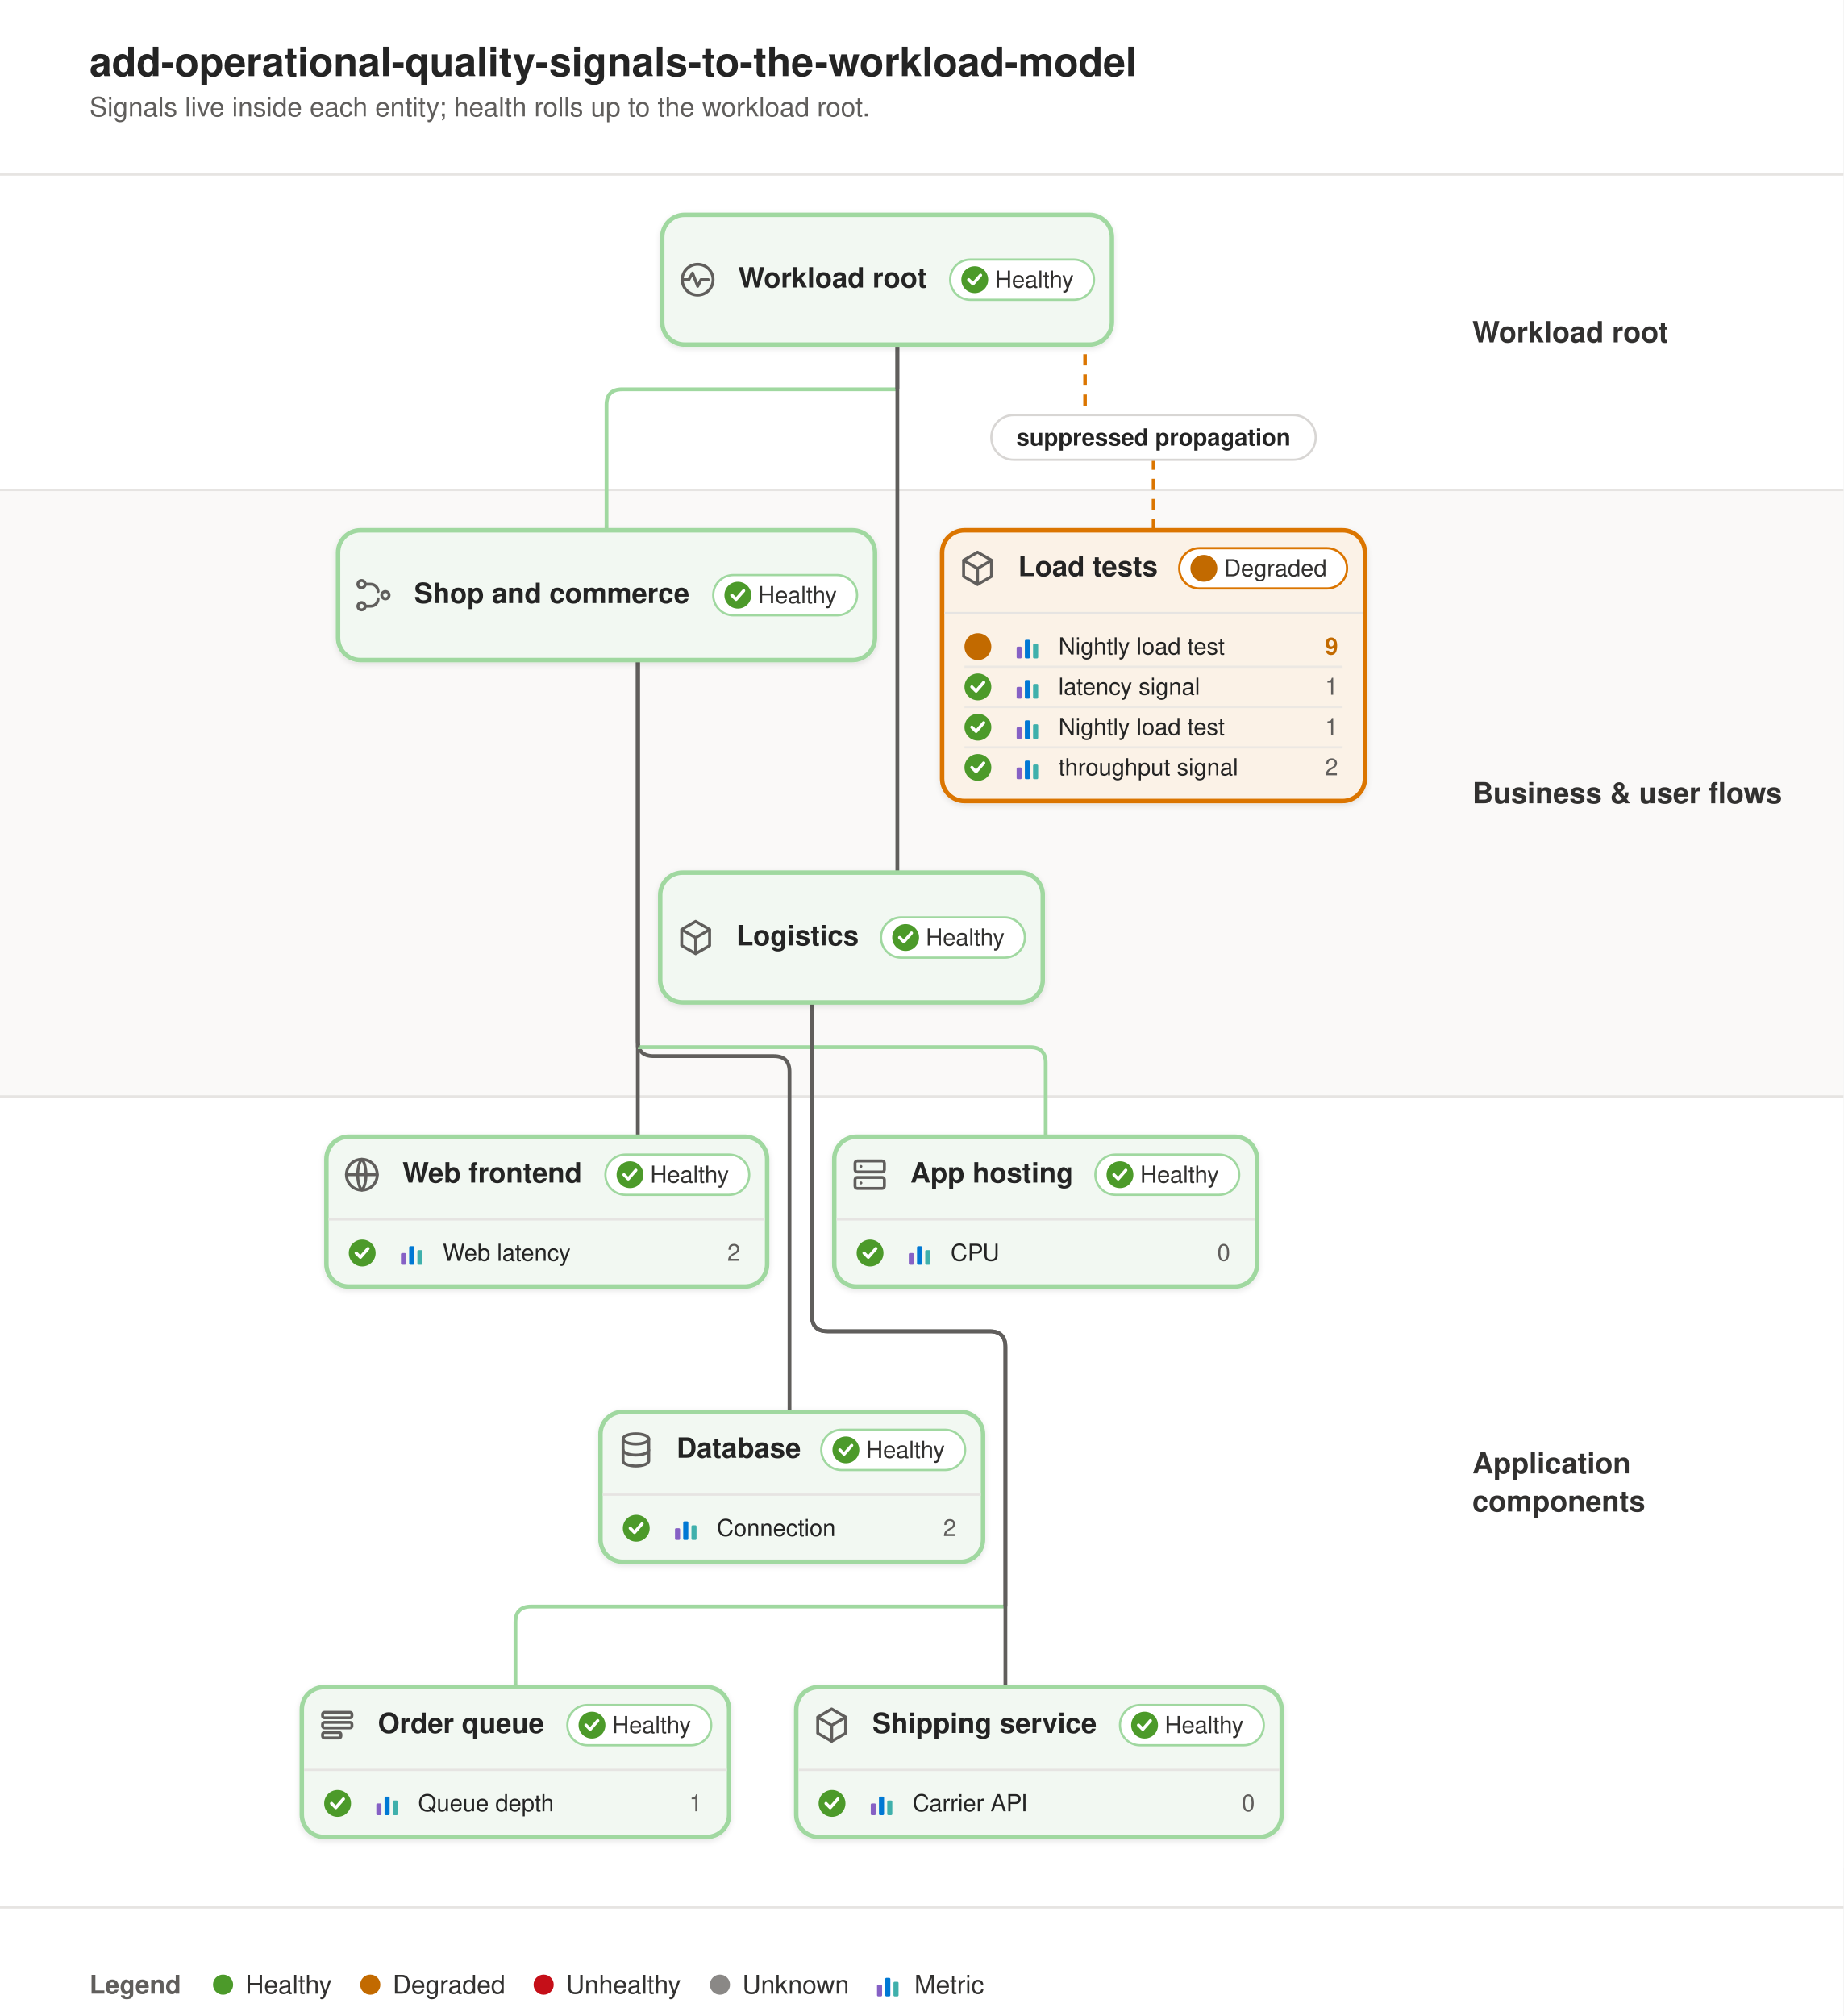
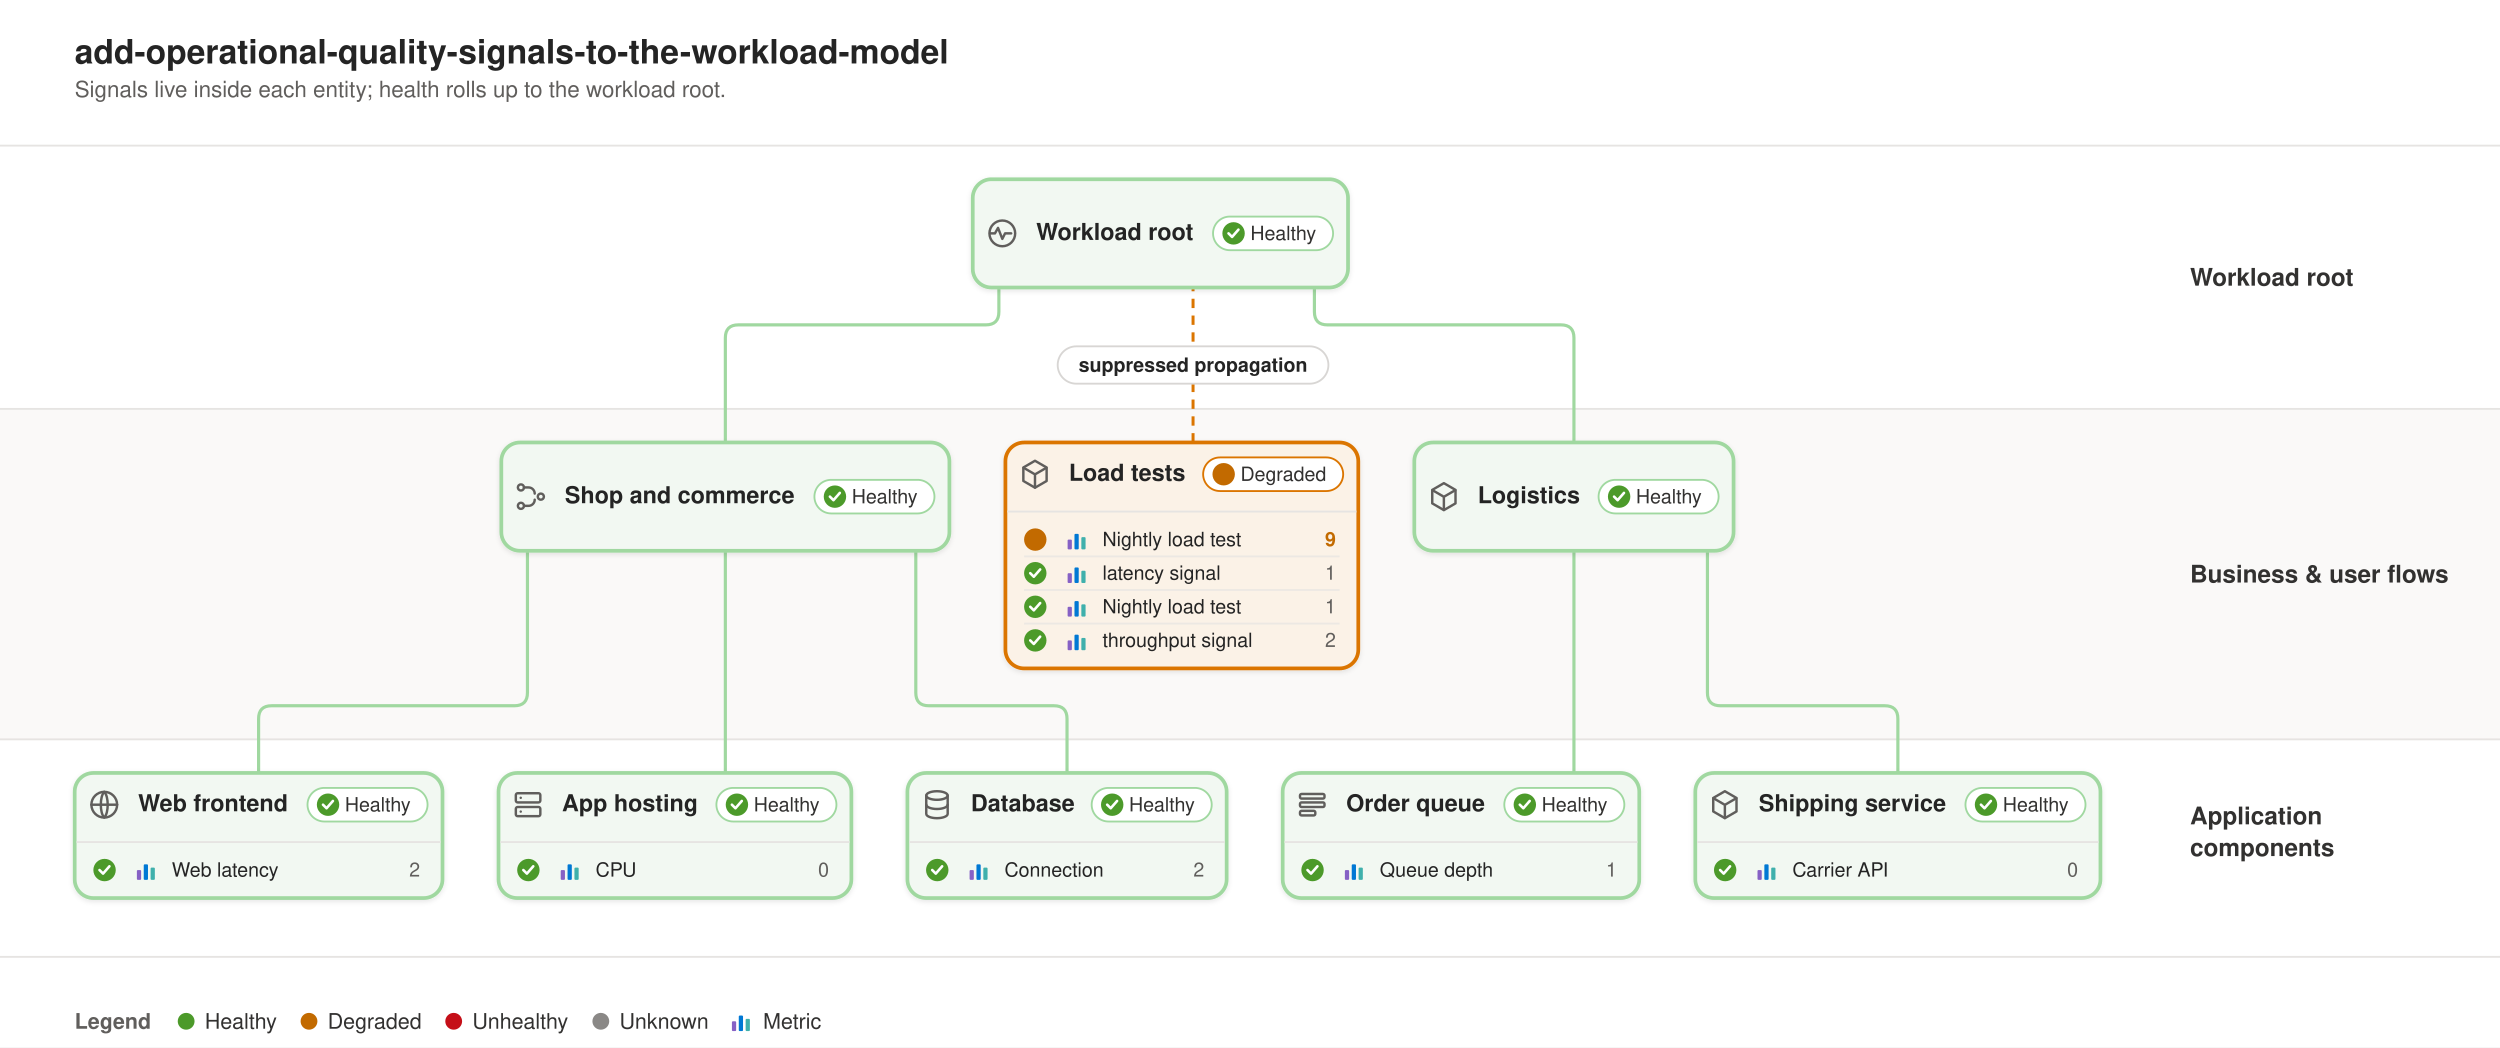
- <svg xmlns="http://www.w3.org/2000/svg" width="824" height="901" viewBox="0 0 824 901" font-family="Segoe UI, -apple-system, BlinkMacSystemFont, Helvetica, Arial, sans-serif">
+ <svg xmlns="http://www.w3.org/2000/svg" width="1339" height="561" viewBox="0 0 1339 561" font-family="Segoe UI, -apple-system, BlinkMacSystemFont, Helvetica, Arial, sans-serif">
  <defs>
    <filter id="cs" x="-20%" y="-20%" width="140%" height="140%">
      <feDropShadow dx="0" dy="1" stdDeviation="1.3" flood-color="#000" flood-opacity="0.1" />
    </filter>
  </defs>
-   <rect width="824" height="901" fill="#ffffff" />
-   <rect x="0" y="78.0" width="824" height="141.0" fill="#ffffff" />
-   <line x1="0" y1="78.0" x2="824" y2="78.0" stroke="#e6e4e2" />
-   <text x="658.1" y="153.0" font-size="13" font-weight="700" fill="#323130">Workload root</text>
-   <rect x="0" y="219.0" width="824" height="271.0" fill="#faf9f8" />
-   <line x1="0" y1="219.0" x2="824" y2="219.0" stroke="#e6e4e2" />
-   <text x="658.1" y="359.0" font-size="13" font-weight="700" fill="#323130">Business &amp; user flows</text>
-   <rect x="0" y="490.0" width="824" height="345.0" fill="#ffffff" />
-   <line x1="0" y1="490.0" x2="824" y2="490.0" stroke="#e6e4e2" />
-   <text x="658.1" y="658.5" font-size="13" font-weight="700" fill="#323130">Application</text>
-   <text x="658.1" y="675.5" font-size="13" font-weight="700" fill="#323130">components</text>
-   <line x1="0" y1="852.5" x2="824" y2="852.5" stroke="#e6e4e2" />
+   <rect width="1339" height="561" fill="#ffffff" />
+   <rect x="0" y="78.0" width="1339" height="141.0" fill="#ffffff" />
+   <line x1="0" y1="78.0" x2="1339" y2="78.0" stroke="#e6e4e2" />
+   <text x="1173.0" y="153.0" font-size="13" font-weight="700" fill="#323130">Workload root</text>
+   <rect x="0" y="219.0" width="1339" height="177.0" fill="#faf9f8" />
+   <line x1="0" y1="219.0" x2="1339" y2="219.0" stroke="#e6e4e2" />
+   <text x="1173.0" y="312.0" font-size="13" font-weight="700" fill="#323130">Business &amp; user flows</text>
+   <rect x="0" y="396.0" width="1339" height="99.0" fill="#ffffff" />
+   <line x1="0" y1="396.0" x2="1339" y2="396.0" stroke="#e6e4e2" />
+   <text x="1173.0" y="441.5" font-size="13" font-weight="700" fill="#323130">Application</text>
+   <text x="1173.0" y="458.5" font-size="13" font-weight="700" fill="#323130">components</text>
+   <line x1="0" y1="512.5" x2="1339" y2="512.5" stroke="#e6e4e2" />
  <text x="40" y="34" font-size="18" font-weight="700" fill="#242424">add-operational-quality-signals-to-the-workload-model</text>
  <text x="40" y="52" font-size="12" fill="#605e5c">Signals live inside each entity; health rolls up to the workload root.</text>
-   <text x="40.0" y="891.0" font-size="11.5" font-weight="600" fill="#605e5c">Legend</text>
-   <circle cx="99.7" cy="887.0" r="4.5" fill="#4c9a2a" />
-   <text x="109.7" y="891.0" font-size="11.5" fill="#323130">Healthy</text>
-   <circle cx="165.5" cy="887.0" r="4.5" fill="#c26a00" />
-   <text x="175.5" y="891.0" font-size="11.5" fill="#323130">Degraded</text>
-   <circle cx="243.0" cy="887.0" r="4.5" fill="#c50f18" />
-   <text x="253.0" y="891.0" font-size="11.5" fill="#323130">Unhealthy</text>
-   <circle cx="321.8" cy="887.0" r="4.5" fill="#8a8886" />
-   <text x="331.8" y="891.0" font-size="11.5" fill="#323130">Unknown</text>
-   <g transform="translate(390.7,880.0) scale(0.875)">
+   <text x="40.0" y="551.0" font-size="11.5" font-weight="600" fill="#605e5c">Legend</text>
+   <circle cx="99.7" cy="547.0" r="4.5" fill="#4c9a2a" />
+   <text x="109.7" y="551.0" font-size="11.5" fill="#323130">Healthy</text>
+   <circle cx="165.5" cy="547.0" r="4.5" fill="#c26a00" />
+   <text x="175.5" y="551.0" font-size="11.5" fill="#323130">Degraded</text>
+   <circle cx="243.0" cy="547.0" r="4.5" fill="#c50f18" />
+   <text x="253.0" y="551.0" font-size="11.5" fill="#323130">Unhealthy</text>
+   <circle cx="321.8" cy="547.0" r="4.5" fill="#8a8886" />
+   <text x="331.8" y="551.0" font-size="11.5" fill="#323130">Unknown</text>
+   <g transform="translate(390.7,540.0) scale(0.875)">
    <rect x="1.5" y="8" width="2.6" height="6" rx="0.6" fill="#8661c5" />
    <rect x="5.7" y="4.5" width="2.6" height="9.5" rx="0.6" fill="#0078D4" />
    <rect x="9.9" y="6.5" width="2.6" height="7.5" rx="0.6" fill="#3fb0ac" />
  </g>
-   <text x="408.7" y="891.0" font-size="11.5" fill="#323130">Metric</text>
+   <text x="408.7" y="551.0" font-size="11.5" fill="#323130">Metric</text>
  <g transform="translate(40.0,0)">
    <g fill="none" stroke-linecap="butt" stroke-linejoin="round">
-       <path d="M245.1 508.0 L245.1 295.0" stroke="#605e5c" stroke-width="1.7" />
-       <path d="M312.9 631.0 L312.9 479.0 Q312.9 472.0 305.9 472.0 L252.1 472.0 Q245.1 472.0 245.1 465.0 L245.1 295.0" stroke="#605e5c" stroke-width="1.7" />
-       <path d="M427.4 508.0 L427.4 475.0 Q427.4 468.0 420.4 468.0 L245.1 468.0" stroke="#a0d8a0" stroke-width="1.7" />
-       <path d="M245.1 468.0 L245.1 295.0" stroke="#605e5c" stroke-width="1.7" />
-       <path d="M190.4 754.0 L190.4 725.0 Q190.4 718.0 197.4 718.0 L409.4 718.0" stroke="#a0d8a0" stroke-width="1.7" />
-       <path d="M409.4 718.0 L409.4 602.0 Q409.4 595.0 402.4 595.0 L329.9 595.0 Q322.9 595.0 322.9 588.0 L322.9 448.0" stroke="#605e5c" stroke-width="1.7" />
-       <path d="M409.4 754.0 L409.4 602.0 Q409.4 595.0 402.4 595.0 L329.9 595.0 Q322.9 595.0 322.9 588.0 L322.9 448.0" stroke="#605e5c" stroke-width="1.7" />
-       <path d="M231.1 237.0 L231.1 181.0 Q231.1 174.0 238.1 174.0 L361.1 174.0" stroke="#a0d8a0" stroke-width="1.7" />
-       <path d="M361.1 174.0 L361.1 154.0" stroke="#605e5c" stroke-width="1.7" />
-       <path d="M361.1 390.0 L361.1 154.0" stroke="#605e5c" stroke-width="1.7" />
-       <path d="M475.6 237.0 L475.6 202.5 Q475.6 195.5 468.6 195.5 L452.0 195.5 Q445.0 195.5 445.0 188.5 L445.0 154.0" stroke="#db7500" stroke-width="1.6" stroke-dasharray="5 4" />
+       <path d="M98.5 414.0 L98.5 385.0 Q98.5 378.0 105.5 378.0 L235.5 378.0 Q242.5 378.0 242.5 371.0 L242.5 295.0" stroke="#a0d8a0" stroke-width="1.7" />
+       <path d="M348.5 414.0 L348.5 295.0" stroke="#a0d8a0" stroke-width="1.7" />
+       <path d="M531.5 414.0 L531.5 385.0 Q531.5 378.0 524.5 378.0 L457.5 378.0 Q450.5 378.0 450.5 371.0 L450.5 295.0" stroke="#a0d8a0" stroke-width="1.7" />
+       <path d="M803.0 414.0 L803.0 295.0" stroke="#a0d8a0" stroke-width="1.7" />
+       <path d="M976.5 414.0 L976.5 385.0 Q976.5 378.0 969.5 378.0 L881.5 378.0 Q874.5 378.0 874.5 371.0 L874.5 295.0" stroke="#a0d8a0" stroke-width="1.7" />
+       <path d="M348.5 237.0 L348.5 181.0 Q348.5 174.0 355.5 174.0 L488.0 174.0 Q495.0 174.0 495.0 167.0 L495.0 154.0" stroke="#a0d8a0" stroke-width="1.7" />
+       <path d="M803.0 237.0 L803.0 181.0 Q803.0 174.0 796.0 174.0 L671.0 174.0 Q664.0 174.0 664.0 167.0 L664.0 154.0" stroke="#a0d8a0" stroke-width="1.7" />
+       <path d="M599.0 237.0 L599.0 154.0" stroke="#db7500" stroke-width="1.6" stroke-dasharray="5 4" />
    </g>
    <g stroke="none">
-       <rect x="403.1" y="185.5" width="145.0" height="20" rx="10" fill="#ffffff" stroke="#d8d6d4" stroke-width="1" />
-       <text x="475.6" y="199.1" font-size="10.5" font-weight="600" fill="#242424" text-anchor="middle">suppressed propagation</text>
-     </g>
-     <g filter="url(#cs)">
-       <rect x="105.9" y="508.0" width="197" height="67" rx="10" fill="#f2f8f2" stroke="#a0d8a0" stroke-width="2" />
-     </g>
-     <g transform="translate(111.9,515.16) scale(0.82)">
+       <rect x="526.5" y="185.5" width="145.0" height="20" rx="10" fill="#ffffff" stroke="#d8d6d4" stroke-width="1" />
+       <text x="599.0" y="199.1" font-size="10.5" font-weight="600" fill="#242424" text-anchor="middle">suppressed propagation</text>
+     </g>
+     <g filter="url(#cs)">
+       <rect x="0.0" y="414.0" width="197" height="67" rx="10" fill="#f2f8f2" stroke="#a0d8a0" stroke-width="2" />
+     </g>
+     <g transform="translate(6.0,421.16) scale(0.82)">
      <circle cx="12" cy="12" r="8.4" fill="none" stroke="#605e5c" stroke-width="1.6" stroke-linecap="round" stroke-linejoin="round" />
      <path d="M3.6 12h16.8M12 3.6c3 3 3 13.8 0 16.8M12 3.6c-3 3-3 13.8 0 16.8" fill="none" stroke="#605e5c" stroke-width="1.6" stroke-linecap="round" stroke-linejoin="round" />
    </g>
-     <text x="139.9" y="528.5" font-size="12.5" font-weight="600" fill="#242424">Web frontend</text>
-     <rect x="230.6" y="516.00" width="64.3" height="18" rx="9" fill="#ffffff" stroke="#a0d8a0" stroke-width="1" />
-     <circle cx="241.6" cy="525.0" r="6" fill="#4c9a2a" />
-     <path d="M238.9 525.0 l1.9 1.9 l3.4 -3.9" fill="none" stroke="#ffffff" stroke-width="1.4" stroke-linecap="round" stroke-linejoin="round" />
-     <text x="250.6" y="528.57" font-size="10.5" fill="#323130">Healthy</text>
-     <line x1="106.9" y1="545.0" x2="301.9" y2="545.0" stroke="#e6e4e2" />
-     <circle cx="121.9" cy="560.0" r="6" fill="#4c9a2a" />
-     <path d="M119.2 560.0 l1.9 1.9 l3.4 -3.9" fill="none" stroke="#ffffff" stroke-width="1.4" stroke-linecap="round" stroke-linejoin="round" />
-     <g transform="translate(137.9,553.0) scale(0.875)">
-       <rect x="1.5" y="8" width="2.6" height="6" rx="0.6" fill="#8661c5" />
-       <rect x="5.7" y="4.5" width="2.6" height="9.5" rx="0.6" fill="#0078D4" />
-       <rect x="9.9" y="6.5" width="2.6" height="7.5" rx="0.6" fill="#3fb0ac" />
-     </g>
-     <text x="157.9" y="563.5" font-size="10.5" fill="#242424">Web latency</text>
-     <text x="290.9" y="563.5" font-size="10.5" font-weight="400" fill="#605e5c" text-anchor="end">2</text>
-     <g filter="url(#cs)">
-       <rect x="332.9" y="508.0" width="189" height="67" rx="10" fill="#f2f8f2" stroke="#a0d8a0" stroke-width="2" />
-     </g>
-     <g transform="translate(338.9,515.16) scale(0.82)">
+     <text x="34.0" y="434.5" font-size="12.5" font-weight="600" fill="#242424">Web frontend</text>
+     <rect x="124.7" y="422.00" width="64.3" height="18" rx="9" fill="#ffffff" stroke="#a0d8a0" stroke-width="1" />
+     <circle cx="135.7" cy="431.0" r="6" fill="#4c9a2a" />
+     <path d="M133.0 431.0 l1.9 1.9 l3.4 -3.9" fill="none" stroke="#ffffff" stroke-width="1.4" stroke-linecap="round" stroke-linejoin="round" />
+     <text x="144.7" y="434.57" font-size="10.5" fill="#323130">Healthy</text>
+     <line x1="1.0" y1="451.0" x2="196.0" y2="451.0" stroke="#e6e4e2" />
+     <circle cx="16.0" cy="466.0" r="6" fill="#4c9a2a" />
+     <path d="M13.3 466.0 l1.9 1.9 l3.4 -3.9" fill="none" stroke="#ffffff" stroke-width="1.4" stroke-linecap="round" stroke-linejoin="round" />
+     <g transform="translate(32.0,459.0) scale(0.875)">
+       <rect x="1.5" y="8" width="2.6" height="6" rx="0.6" fill="#8661c5" />
+       <rect x="5.7" y="4.5" width="2.6" height="9.5" rx="0.6" fill="#0078D4" />
+       <rect x="9.9" y="6.5" width="2.6" height="7.5" rx="0.6" fill="#3fb0ac" />
+     </g>
+     <text x="52.0" y="469.5" font-size="10.5" fill="#242424">Web latency</text>
+     <text x="185.0" y="469.5" font-size="10.5" font-weight="400" fill="#605e5c" text-anchor="end">2</text>
+     <g filter="url(#cs)">
+       <rect x="227.0" y="414.0" width="189" height="67" rx="10" fill="#f2f8f2" stroke="#a0d8a0" stroke-width="2" />
+     </g>
+     <g transform="translate(233.0,421.16) scale(0.82)">
      <rect x="4" y="4.5" width="16" height="6" rx="1.2" fill="none" stroke="#605e5c" stroke-width="1.6" stroke-linecap="round" stroke-linejoin="round" />
      <rect x="4" y="13.5" width="16" height="6" rx="1.2" fill="none" stroke="#605e5c" stroke-width="1.6" stroke-linecap="round" stroke-linejoin="round" />
      <path d="M7.2 7.5h.01M7.2 16.5h.01" fill="none" stroke="#605e5c" stroke-width="1.6" stroke-linecap="round" stroke-linejoin="round" />
    </g>
-     <text x="366.9" y="528.5" font-size="12.5" font-weight="600" fill="#242424">App hosting</text>
-     <rect x="449.6" y="516.00" width="64.3" height="18" rx="9" fill="#ffffff" stroke="#a0d8a0" stroke-width="1" />
-     <circle cx="460.6" cy="525.0" r="6" fill="#4c9a2a" />
-     <path d="M457.9 525.0 l1.9 1.9 l3.4 -3.9" fill="none" stroke="#ffffff" stroke-width="1.4" stroke-linecap="round" stroke-linejoin="round" />
-     <text x="469.6" y="528.57" font-size="10.5" fill="#323130">Healthy</text>
-     <line x1="333.9" y1="545.0" x2="520.9" y2="545.0" stroke="#e6e4e2" />
-     <circle cx="348.9" cy="560.0" r="6" fill="#4c9a2a" />
-     <path d="M346.2 560.0 l1.9 1.9 l3.4 -3.9" fill="none" stroke="#ffffff" stroke-width="1.4" stroke-linecap="round" stroke-linejoin="round" />
-     <g transform="translate(364.9,553.0) scale(0.875)">
-       <rect x="1.5" y="8" width="2.6" height="6" rx="0.6" fill="#8661c5" />
-       <rect x="5.7" y="4.5" width="2.6" height="9.5" rx="0.6" fill="#0078D4" />
-       <rect x="9.9" y="6.5" width="2.6" height="7.5" rx="0.6" fill="#3fb0ac" />
-     </g>
-     <text x="384.9" y="563.5" font-size="10.5" fill="#242424">CPU</text>
-     <text x="509.9" y="563.5" font-size="10.5" font-weight="400" fill="#605e5c" text-anchor="end">0</text>
-     <g filter="url(#cs)">
-       <rect x="228.4" y="631.0" width="171" height="67" rx="10" fill="#f2f8f2" stroke="#a0d8a0" stroke-width="2" />
-     </g>
-     <g transform="translate(234.4,638.16) scale(0.82)">
+     <text x="261.0" y="434.5" font-size="12.5" font-weight="600" fill="#242424">App hosting</text>
+     <rect x="343.7" y="422.00" width="64.3" height="18" rx="9" fill="#ffffff" stroke="#a0d8a0" stroke-width="1" />
+     <circle cx="354.7" cy="431.0" r="6" fill="#4c9a2a" />
+     <path d="M352.0 431.0 l1.9 1.9 l3.4 -3.9" fill="none" stroke="#ffffff" stroke-width="1.4" stroke-linecap="round" stroke-linejoin="round" />
+     <text x="363.7" y="434.57" font-size="10.5" fill="#323130">Healthy</text>
+     <line x1="228.0" y1="451.0" x2="415.0" y2="451.0" stroke="#e6e4e2" />
+     <circle cx="243.0" cy="466.0" r="6" fill="#4c9a2a" />
+     <path d="M240.3 466.0 l1.9 1.9 l3.4 -3.9" fill="none" stroke="#ffffff" stroke-width="1.4" stroke-linecap="round" stroke-linejoin="round" />
+     <g transform="translate(259.0,459.0) scale(0.875)">
+       <rect x="1.5" y="8" width="2.6" height="6" rx="0.6" fill="#8661c5" />
+       <rect x="5.7" y="4.5" width="2.6" height="9.5" rx="0.6" fill="#0078D4" />
+       <rect x="9.9" y="6.5" width="2.6" height="7.5" rx="0.6" fill="#3fb0ac" />
+     </g>
+     <text x="279.0" y="469.5" font-size="10.5" fill="#242424">CPU</text>
+     <text x="404.0" y="469.5" font-size="10.5" font-weight="400" fill="#605e5c" text-anchor="end">0</text>
+     <g filter="url(#cs)">
+       <rect x="446.0" y="414.0" width="171" height="67" rx="10" fill="#f2f8f2" stroke="#a0d8a0" stroke-width="2" />
+     </g>
+     <g transform="translate(452.0,421.16) scale(0.82)">
      <ellipse cx="12" cy="6" rx="7" ry="2.8" fill="none" stroke="#605e5c" stroke-width="1.6" stroke-linecap="round" stroke-linejoin="round" />
      <path d="M5 6v12c0 1.55 3.13 2.8 7 2.8s7-1.25 7-2.8V6" fill="none" stroke="#605e5c" stroke-width="1.6" stroke-linecap="round" stroke-linejoin="round" />
      <path d="M5 12c0 1.55 3.13 2.8 7 2.8s7-1.25 7-2.8" fill="none" stroke="#605e5c" stroke-width="1.6" stroke-linecap="round" stroke-linejoin="round" />
    </g>
-     <text x="262.4" y="651.5" font-size="12.5" font-weight="600" fill="#242424">Database</text>
-     <rect x="327.1" y="639.00" width="64.3" height="18" rx="9" fill="#ffffff" stroke="#a0d8a0" stroke-width="1" />
-     <circle cx="338.1" cy="648.0" r="6" fill="#4c9a2a" />
-     <path d="M335.4 648.0 l1.9 1.9 l3.4 -3.9" fill="none" stroke="#ffffff" stroke-width="1.4" stroke-linecap="round" stroke-linejoin="round" />
-     <text x="347.1" y="651.57" font-size="10.5" fill="#323130">Healthy</text>
-     <line x1="229.4" y1="668.0" x2="398.4" y2="668.0" stroke="#e6e4e2" />
-     <circle cx="244.4" cy="683.0" r="6" fill="#4c9a2a" />
-     <path d="M241.7 683.0 l1.9 1.9 l3.4 -3.9" fill="none" stroke="#ffffff" stroke-width="1.4" stroke-linecap="round" stroke-linejoin="round" />
-     <g transform="translate(260.4,676.0) scale(0.875)">
-       <rect x="1.5" y="8" width="2.6" height="6" rx="0.6" fill="#8661c5" />
-       <rect x="5.7" y="4.5" width="2.6" height="9.5" rx="0.6" fill="#0078D4" />
-       <rect x="9.9" y="6.5" width="2.6" height="7.5" rx="0.6" fill="#3fb0ac" />
-     </g>
-     <text x="280.4" y="686.5" font-size="10.5" fill="#242424">Connection</text>
-     <text x="387.4" y="686.5" font-size="10.5" font-weight="400" fill="#605e5c" text-anchor="end">2</text>
-     <g filter="url(#cs)">
-       <rect x="94.9" y="754.0" width="191" height="67" rx="10" fill="#f2f8f2" stroke="#a0d8a0" stroke-width="2" />
-     </g>
-     <g transform="translate(100.9,761.16) scale(0.82)">
+     <text x="480.0" y="434.5" font-size="12.5" font-weight="600" fill="#242424">Database</text>
+     <rect x="544.7" y="422.00" width="64.3" height="18" rx="9" fill="#ffffff" stroke="#a0d8a0" stroke-width="1" />
+     <circle cx="555.7" cy="431.0" r="6" fill="#4c9a2a" />
+     <path d="M553.0 431.0 l1.9 1.9 l3.4 -3.9" fill="none" stroke="#ffffff" stroke-width="1.4" stroke-linecap="round" stroke-linejoin="round" />
+     <text x="564.7" y="434.57" font-size="10.5" fill="#323130">Healthy</text>
+     <line x1="447.0" y1="451.0" x2="616.0" y2="451.0" stroke="#e6e4e2" />
+     <circle cx="462.0" cy="466.0" r="6" fill="#4c9a2a" />
+     <path d="M459.3 466.0 l1.9 1.9 l3.4 -3.9" fill="none" stroke="#ffffff" stroke-width="1.4" stroke-linecap="round" stroke-linejoin="round" />
+     <g transform="translate(478.0,459.0) scale(0.875)">
+       <rect x="1.5" y="8" width="2.6" height="6" rx="0.6" fill="#8661c5" />
+       <rect x="5.7" y="4.5" width="2.6" height="9.5" rx="0.6" fill="#0078D4" />
+       <rect x="9.9" y="6.5" width="2.6" height="7.5" rx="0.6" fill="#3fb0ac" />
+     </g>
+     <text x="498.0" y="469.5" font-size="10.5" fill="#242424">Connection</text>
+     <text x="605.0" y="469.5" font-size="10.5" font-weight="400" fill="#605e5c" text-anchor="end">2</text>
+     <g filter="url(#cs)">
+       <rect x="647.0" y="414.0" width="191" height="67" rx="10" fill="#f2f8f2" stroke="#a0d8a0" stroke-width="2" />
+     </g>
+     <g transform="translate(653.0,421.16) scale(0.82)">
      <rect x="4" y="5" width="16" height="3" rx="1" fill="none" stroke="#605e5c" stroke-width="1.6" stroke-linecap="round" stroke-linejoin="round" />
      <rect x="4" y="10.5" width="16" height="3" rx="1" fill="none" stroke="#605e5c" stroke-width="1.6" stroke-linecap="round" stroke-linejoin="round" />
      <rect x="4" y="16" width="10" height="3" rx="1" fill="none" stroke="#605e5c" stroke-width="1.6" stroke-linecap="round" stroke-linejoin="round" />
    </g>
-     <text x="128.9" y="774.5" font-size="12.5" font-weight="600" fill="#242424">Order queue</text>
-     <rect x="213.6" y="762.00" width="64.3" height="18" rx="9" fill="#ffffff" stroke="#a0d8a0" stroke-width="1" />
-     <circle cx="224.6" cy="771.0" r="6" fill="#4c9a2a" />
-     <path d="M221.9 771.0 l1.9 1.9 l3.4 -3.9" fill="none" stroke="#ffffff" stroke-width="1.4" stroke-linecap="round" stroke-linejoin="round" />
-     <text x="233.6" y="774.57" font-size="10.5" fill="#323130">Healthy</text>
-     <line x1="95.9" y1="791.0" x2="284.9" y2="791.0" stroke="#e6e4e2" />
-     <circle cx="110.9" cy="806.0" r="6" fill="#4c9a2a" />
-     <path d="M108.2 806.0 l1.9 1.9 l3.4 -3.9" fill="none" stroke="#ffffff" stroke-width="1.4" stroke-linecap="round" stroke-linejoin="round" />
-     <g transform="translate(126.9,799.0) scale(0.875)">
-       <rect x="1.5" y="8" width="2.6" height="6" rx="0.6" fill="#8661c5" />
-       <rect x="5.7" y="4.5" width="2.6" height="9.5" rx="0.6" fill="#0078D4" />
-       <rect x="9.9" y="6.5" width="2.6" height="7.5" rx="0.6" fill="#3fb0ac" />
-     </g>
-     <text x="146.9" y="809.5" font-size="10.5" fill="#242424">Queue depth</text>
-     <text x="273.9" y="809.5" font-size="10.5" font-weight="400" fill="#605e5c" text-anchor="end">1</text>
-     <g filter="url(#cs)">
-       <rect x="315.9" y="754.0" width="217" height="67" rx="10" fill="#f2f8f2" stroke="#a0d8a0" stroke-width="2" />
-     </g>
-     <g transform="translate(321.9,761.16) scale(0.82)">
+     <text x="681.0" y="434.5" font-size="12.5" font-weight="600" fill="#242424">Order queue</text>
+     <rect x="765.7" y="422.00" width="64.3" height="18" rx="9" fill="#ffffff" stroke="#a0d8a0" stroke-width="1" />
+     <circle cx="776.7" cy="431.0" r="6" fill="#4c9a2a" />
+     <path d="M774.0 431.0 l1.9 1.9 l3.4 -3.9" fill="none" stroke="#ffffff" stroke-width="1.4" stroke-linecap="round" stroke-linejoin="round" />
+     <text x="785.7" y="434.57" font-size="10.5" fill="#323130">Healthy</text>
+     <line x1="648.0" y1="451.0" x2="837.0" y2="451.0" stroke="#e6e4e2" />
+     <circle cx="663.0" cy="466.0" r="6" fill="#4c9a2a" />
+     <path d="M660.3 466.0 l1.9 1.9 l3.4 -3.9" fill="none" stroke="#ffffff" stroke-width="1.4" stroke-linecap="round" stroke-linejoin="round" />
+     <g transform="translate(679.0,459.0) scale(0.875)">
+       <rect x="1.5" y="8" width="2.6" height="6" rx="0.6" fill="#8661c5" />
+       <rect x="5.7" y="4.5" width="2.6" height="9.5" rx="0.6" fill="#0078D4" />
+       <rect x="9.9" y="6.5" width="2.6" height="7.5" rx="0.6" fill="#3fb0ac" />
+     </g>
+     <text x="699.0" y="469.5" font-size="10.5" fill="#242424">Queue depth</text>
+     <text x="826.0" y="469.5" font-size="10.5" font-weight="400" fill="#605e5c" text-anchor="end">1</text>
+     <g filter="url(#cs)">
+       <rect x="868.0" y="414.0" width="217" height="67" rx="10" fill="#f2f8f2" stroke="#a0d8a0" stroke-width="2" />
+     </g>
+     <g transform="translate(874.0,421.16) scale(0.82)">
      <path d="M12 3.2l7.6 4.4v8.8L12 20.8l-7.6-4.4V7.6z" fill="none" stroke="#605e5c" stroke-width="1.6" stroke-linecap="round" stroke-linejoin="round" />
      <path d="M4.6 7.8l7.4 4.3 7.4-4.3M12 12.1v8.6" fill="none" stroke="#605e5c" stroke-width="1.6" stroke-linecap="round" stroke-linejoin="round" />
    </g>
-     <text x="349.9" y="774.5" font-size="12.5" font-weight="600" fill="#242424">Shipping service</text>
-     <rect x="460.6" y="762.00" width="64.3" height="18" rx="9" fill="#ffffff" stroke="#a0d8a0" stroke-width="1" />
-     <circle cx="471.6" cy="771.0" r="6" fill="#4c9a2a" />
-     <path d="M468.9 771.0 l1.9 1.9 l3.4 -3.9" fill="none" stroke="#ffffff" stroke-width="1.4" stroke-linecap="round" stroke-linejoin="round" />
-     <text x="480.6" y="774.57" font-size="10.5" fill="#323130">Healthy</text>
-     <line x1="316.9" y1="791.0" x2="531.9" y2="791.0" stroke="#e6e4e2" />
-     <circle cx="331.9" cy="806.0" r="6" fill="#4c9a2a" />
-     <path d="M329.2 806.0 l1.9 1.9 l3.4 -3.9" fill="none" stroke="#ffffff" stroke-width="1.4" stroke-linecap="round" stroke-linejoin="round" />
-     <g transform="translate(347.9,799.0) scale(0.875)">
-       <rect x="1.5" y="8" width="2.6" height="6" rx="0.6" fill="#8661c5" />
-       <rect x="5.7" y="4.5" width="2.6" height="9.5" rx="0.6" fill="#0078D4" />
-       <rect x="9.9" y="6.5" width="2.6" height="7.5" rx="0.6" fill="#3fb0ac" />
-     </g>
-     <text x="367.9" y="809.5" font-size="10.5" fill="#242424">Carrier API</text>
-     <text x="520.9" y="809.5" font-size="10.5" font-weight="400" fill="#605e5c" text-anchor="end">0</text>
-     <g filter="url(#cs)">
-       <rect x="111.1" y="237.0" width="240" height="58" rx="10" fill="#f2f8f2" stroke="#a0d8a0" stroke-width="2" />
-     </g>
-     <g transform="translate(117.1,256.16) scale(0.82)">
+     <text x="902.0" y="434.5" font-size="12.5" font-weight="600" fill="#242424">Shipping service</text>
+     <rect x="1012.7" y="422.00" width="64.3" height="18" rx="9" fill="#ffffff" stroke="#a0d8a0" stroke-width="1" />
+     <circle cx="1023.7" cy="431.0" r="6" fill="#4c9a2a" />
+     <path d="M1021.0 431.0 l1.9 1.9 l3.4 -3.9" fill="none" stroke="#ffffff" stroke-width="1.4" stroke-linecap="round" stroke-linejoin="round" />
+     <text x="1032.7" y="434.57" font-size="10.5" fill="#323130">Healthy</text>
+     <line x1="869.0" y1="451.0" x2="1084.0" y2="451.0" stroke="#e6e4e2" />
+     <circle cx="884.0" cy="466.0" r="6" fill="#4c9a2a" />
+     <path d="M881.3 466.0 l1.9 1.9 l3.4 -3.9" fill="none" stroke="#ffffff" stroke-width="1.4" stroke-linecap="round" stroke-linejoin="round" />
+     <g transform="translate(900.0,459.0) scale(0.875)">
+       <rect x="1.5" y="8" width="2.6" height="6" rx="0.6" fill="#8661c5" />
+       <rect x="5.7" y="4.5" width="2.6" height="9.5" rx="0.6" fill="#0078D4" />
+       <rect x="9.9" y="6.5" width="2.6" height="7.5" rx="0.6" fill="#3fb0ac" />
+     </g>
+     <text x="920.0" y="469.5" font-size="10.5" fill="#242424">Carrier API</text>
+     <text x="1073.0" y="469.5" font-size="10.5" font-weight="400" fill="#605e5c" text-anchor="end">0</text>
+     <g filter="url(#cs)">
+       <rect x="228.5" y="237.0" width="240" height="58" rx="10" fill="#f2f8f2" stroke="#a0d8a0" stroke-width="2" />
+     </g>
+     <g transform="translate(234.5,256.16) scale(0.82)">
      <circle cx="5.5" cy="6" r="2" fill="none" stroke="#605e5c" stroke-width="1.6" stroke-linecap="round" stroke-linejoin="round" />
      <circle cx="5.5" cy="18" r="2" fill="none" stroke="#605e5c" stroke-width="1.6" stroke-linecap="round" stroke-linejoin="round" />
      <circle cx="18.5" cy="12" r="2" fill="none" stroke="#605e5c" stroke-width="1.6" stroke-linecap="round" stroke-linejoin="round" />
      <path d="M7.5 6h3a4 4 0 0 1 4 4M7.5 18h3a4 4 0 0 0 4-4" fill="none" stroke="#605e5c" stroke-width="1.6" stroke-linecap="round" stroke-linejoin="round" />
    </g>
-     <text x="145.1" y="269.5" font-size="12.5" font-weight="600" fill="#242424">Shop and commerce</text>
-     <rect x="278.8" y="257.00" width="64.3" height="18" rx="9" fill="#ffffff" stroke="#a0d8a0" stroke-width="1" />
-     <circle cx="289.8" cy="266.0" r="6" fill="#4c9a2a" />
-     <path d="M287.1 266.0 l1.9 1.9 l3.4 -3.9" fill="none" stroke="#ffffff" stroke-width="1.4" stroke-linecap="round" stroke-linejoin="round" />
-     <text x="298.8" y="269.57" font-size="10.5" fill="#323130">Healthy</text>
-     <g filter="url(#cs)">
-       <rect x="255.1" y="390.0" width="171" height="58" rx="10" fill="#f2f8f2" stroke="#a0d8a0" stroke-width="2" />
-     </g>
-     <g transform="translate(261.1,409.16) scale(0.82)">
+     <text x="262.5" y="269.5" font-size="12.5" font-weight="600" fill="#242424">Shop and commerce</text>
+     <rect x="396.2" y="257.00" width="64.3" height="18" rx="9" fill="#ffffff" stroke="#a0d8a0" stroke-width="1" />
+     <circle cx="407.2" cy="266.0" r="6" fill="#4c9a2a" />
+     <path d="M404.5 266.0 l1.9 1.9 l3.4 -3.9" fill="none" stroke="#ffffff" stroke-width="1.4" stroke-linecap="round" stroke-linejoin="round" />
+     <text x="416.2" y="269.57" font-size="10.5" fill="#323130">Healthy</text>
+     <g filter="url(#cs)">
+       <rect x="717.5" y="237.0" width="171" height="58" rx="10" fill="#f2f8f2" stroke="#a0d8a0" stroke-width="2" />
+     </g>
+     <g transform="translate(723.5,256.16) scale(0.82)">
      <path d="M12 3.2l7.6 4.4v8.8L12 20.8l-7.6-4.4V7.6z" fill="none" stroke="#605e5c" stroke-width="1.6" stroke-linecap="round" stroke-linejoin="round" />
      <path d="M4.6 7.8l7.4 4.3 7.4-4.3M12 12.1v8.6" fill="none" stroke="#605e5c" stroke-width="1.6" stroke-linecap="round" stroke-linejoin="round" />
    </g>
-     <text x="289.1" y="422.5" font-size="12.5" font-weight="600" fill="#242424">Logistics</text>
-     <rect x="353.8" y="410.00" width="64.3" height="18" rx="9" fill="#ffffff" stroke="#a0d8a0" stroke-width="1" />
-     <circle cx="364.8" cy="419.0" r="6" fill="#4c9a2a" />
-     <path d="M362.1 419.0 l1.9 1.9 l3.4 -3.9" fill="none" stroke="#ffffff" stroke-width="1.4" stroke-linecap="round" stroke-linejoin="round" />
-     <text x="373.8" y="422.57" font-size="10.5" fill="#323130">Healthy</text>
-     <g filter="url(#cs)">
-       <rect x="381.1" y="237.0" width="189" height="121" rx="10" fill="#fbf2e7" stroke="#db7500" stroke-width="2" />
-     </g>
-     <g transform="translate(387.1,244.16) scale(0.82)">
+     <text x="751.5" y="269.5" font-size="12.5" font-weight="600" fill="#242424">Logistics</text>
+     <rect x="816.2" y="257.00" width="64.3" height="18" rx="9" fill="#ffffff" stroke="#a0d8a0" stroke-width="1" />
+     <circle cx="827.2" cy="266.0" r="6" fill="#4c9a2a" />
+     <path d="M824.5 266.0 l1.9 1.9 l3.4 -3.9" fill="none" stroke="#ffffff" stroke-width="1.4" stroke-linecap="round" stroke-linejoin="round" />
+     <text x="836.2" y="269.57" font-size="10.5" fill="#323130">Healthy</text>
+     <g filter="url(#cs)">
+       <rect x="498.5" y="237.0" width="189" height="121" rx="10" fill="#fbf2e7" stroke="#db7500" stroke-width="2" />
+     </g>
+     <g transform="translate(504.5,244.16) scale(0.82)">
      <path d="M12 3.2l7.6 4.4v8.8L12 20.8l-7.6-4.4V7.6z" fill="none" stroke="#605e5c" stroke-width="1.6" stroke-linecap="round" stroke-linejoin="round" />
      <path d="M4.6 7.8l7.4 4.3 7.4-4.3M12 12.1v8.6" fill="none" stroke="#605e5c" stroke-width="1.6" stroke-linecap="round" stroke-linejoin="round" />
    </g>
-     <text x="415.1" y="257.5" font-size="12.5" font-weight="600" fill="#242424">Load tests</text>
-     <rect x="487.1" y="245.00" width="75.0" height="18" rx="9" fill="#ffffff" stroke="#db7500" stroke-width="1" />
-     <circle cx="498.1" cy="254.0" r="6" fill="#c26a00" />
-     <text x="507.1" y="257.57" font-size="10.5" fill="#323130">Degraded</text>
-     <line x1="382.1" y1="274.0" x2="569.1" y2="274.0" stroke="#e6e4e2" />
-     <circle cx="397.1" cy="289.0" r="6" fill="#c26a00" />
-     <g transform="translate(413.1,282.0) scale(0.875)">
-       <rect x="1.5" y="8" width="2.6" height="6" rx="0.6" fill="#8661c5" />
-       <rect x="5.7" y="4.5" width="2.6" height="9.5" rx="0.6" fill="#0078D4" />
-       <rect x="9.9" y="6.5" width="2.6" height="7.5" rx="0.6" fill="#3fb0ac" />
-     </g>
-     <text x="433.1" y="292.5" font-size="10.5" fill="#242424">Nightly load test</text>
-     <text x="558.1" y="292.5" font-size="10.5" font-weight="600" fill="#c26a00" text-anchor="end">9</text>
-     <line x1="391.1" y1="298.0" x2="560.1" y2="298.0" stroke="#e6e4e2" stroke-opacity="0.7" />
-     <circle cx="397.1" cy="307.0" r="6" fill="#4c9a2a" />
-     <path d="M394.4 307.0 l1.9 1.9 l3.4 -3.9" fill="none" stroke="#ffffff" stroke-width="1.4" stroke-linecap="round" stroke-linejoin="round" />
-     <g transform="translate(413.1,300.0) scale(0.875)">
-       <rect x="1.5" y="8" width="2.6" height="6" rx="0.6" fill="#8661c5" />
-       <rect x="5.7" y="4.5" width="2.6" height="9.5" rx="0.6" fill="#0078D4" />
-       <rect x="9.9" y="6.5" width="2.6" height="7.5" rx="0.6" fill="#3fb0ac" />
-     </g>
-     <text x="433.1" y="310.5" font-size="10.5" fill="#242424">latency signal</text>
-     <text x="558.1" y="310.5" font-size="10.5" font-weight="400" fill="#605e5c" text-anchor="end">1</text>
-     <line x1="391.1" y1="316.0" x2="560.1" y2="316.0" stroke="#e6e4e2" stroke-opacity="0.7" />
-     <circle cx="397.1" cy="325.0" r="6" fill="#4c9a2a" />
-     <path d="M394.4 325.0 l1.9 1.9 l3.4 -3.9" fill="none" stroke="#ffffff" stroke-width="1.4" stroke-linecap="round" stroke-linejoin="round" />
-     <g transform="translate(413.1,318.0) scale(0.875)">
-       <rect x="1.5" y="8" width="2.6" height="6" rx="0.6" fill="#8661c5" />
-       <rect x="5.7" y="4.5" width="2.6" height="9.5" rx="0.6" fill="#0078D4" />
-       <rect x="9.9" y="6.5" width="2.6" height="7.5" rx="0.6" fill="#3fb0ac" />
-     </g>
-     <text x="433.1" y="328.5" font-size="10.5" fill="#242424">Nightly load test</text>
-     <text x="558.1" y="328.5" font-size="10.5" font-weight="400" fill="#605e5c" text-anchor="end">1</text>
-     <line x1="391.1" y1="334.0" x2="560.1" y2="334.0" stroke="#e6e4e2" stroke-opacity="0.7" />
-     <circle cx="397.1" cy="343.0" r="6" fill="#4c9a2a" />
-     <path d="M394.4 343.0 l1.9 1.9 l3.4 -3.9" fill="none" stroke="#ffffff" stroke-width="1.4" stroke-linecap="round" stroke-linejoin="round" />
-     <g transform="translate(413.1,336.0) scale(0.875)">
-       <rect x="1.5" y="8" width="2.6" height="6" rx="0.6" fill="#8661c5" />
-       <rect x="5.7" y="4.5" width="2.6" height="9.5" rx="0.6" fill="#0078D4" />
-       <rect x="9.9" y="6.5" width="2.6" height="7.5" rx="0.6" fill="#3fb0ac" />
-     </g>
-     <text x="433.1" y="346.5" font-size="10.5" fill="#242424">throughput signal</text>
-     <text x="558.1" y="346.5" font-size="10.5" font-weight="400" fill="#605e5c" text-anchor="end">2</text>
-     <g filter="url(#cs)">
-       <rect x="256.0" y="96.0" width="201" height="58" rx="10" fill="#f2f8f2" stroke="#a0d8a0" stroke-width="2" />
-     </g>
-     <g transform="translate(262.0,115.16) scale(0.82)">
+     <text x="532.5" y="257.5" font-size="12.5" font-weight="600" fill="#242424">Load tests</text>
+     <rect x="604.4" y="245.00" width="75.0" height="18" rx="9" fill="#ffffff" stroke="#db7500" stroke-width="1" />
+     <circle cx="615.4" cy="254.0" r="6" fill="#c26a00" />
+     <text x="624.4" y="257.57" font-size="10.5" fill="#323130">Degraded</text>
+     <line x1="499.5" y1="274.0" x2="686.5" y2="274.0" stroke="#e6e4e2" />
+     <circle cx="514.5" cy="289.0" r="6" fill="#c26a00" />
+     <g transform="translate(530.5,282.0) scale(0.875)">
+       <rect x="1.5" y="8" width="2.6" height="6" rx="0.6" fill="#8661c5" />
+       <rect x="5.7" y="4.5" width="2.6" height="9.5" rx="0.6" fill="#0078D4" />
+       <rect x="9.9" y="6.5" width="2.6" height="7.5" rx="0.6" fill="#3fb0ac" />
+     </g>
+     <text x="550.5" y="292.5" font-size="10.5" fill="#242424">Nightly load test</text>
+     <text x="675.5" y="292.5" font-size="10.5" font-weight="600" fill="#c26a00" text-anchor="end">9</text>
+     <line x1="508.5" y1="298.0" x2="677.5" y2="298.0" stroke="#e6e4e2" stroke-opacity="0.7" />
+     <circle cx="514.5" cy="307.0" r="6" fill="#4c9a2a" />
+     <path d="M511.8 307.0 l1.9 1.9 l3.4 -3.9" fill="none" stroke="#ffffff" stroke-width="1.4" stroke-linecap="round" stroke-linejoin="round" />
+     <g transform="translate(530.5,300.0) scale(0.875)">
+       <rect x="1.5" y="8" width="2.6" height="6" rx="0.6" fill="#8661c5" />
+       <rect x="5.7" y="4.5" width="2.6" height="9.5" rx="0.6" fill="#0078D4" />
+       <rect x="9.9" y="6.5" width="2.6" height="7.5" rx="0.6" fill="#3fb0ac" />
+     </g>
+     <text x="550.5" y="310.5" font-size="10.5" fill="#242424">latency signal</text>
+     <text x="675.5" y="310.5" font-size="10.5" font-weight="400" fill="#605e5c" text-anchor="end">1</text>
+     <line x1="508.5" y1="316.0" x2="677.5" y2="316.0" stroke="#e6e4e2" stroke-opacity="0.7" />
+     <circle cx="514.5" cy="325.0" r="6" fill="#4c9a2a" />
+     <path d="M511.8 325.0 l1.9 1.9 l3.4 -3.9" fill="none" stroke="#ffffff" stroke-width="1.4" stroke-linecap="round" stroke-linejoin="round" />
+     <g transform="translate(530.5,318.0) scale(0.875)">
+       <rect x="1.5" y="8" width="2.6" height="6" rx="0.6" fill="#8661c5" />
+       <rect x="5.7" y="4.5" width="2.6" height="9.5" rx="0.6" fill="#0078D4" />
+       <rect x="9.9" y="6.5" width="2.6" height="7.5" rx="0.6" fill="#3fb0ac" />
+     </g>
+     <text x="550.5" y="328.5" font-size="10.5" fill="#242424">Nightly load test</text>
+     <text x="675.5" y="328.5" font-size="10.5" font-weight="400" fill="#605e5c" text-anchor="end">1</text>
+     <line x1="508.5" y1="334.0" x2="677.5" y2="334.0" stroke="#e6e4e2" stroke-opacity="0.7" />
+     <circle cx="514.5" cy="343.0" r="6" fill="#4c9a2a" />
+     <path d="M511.8 343.0 l1.9 1.9 l3.4 -3.9" fill="none" stroke="#ffffff" stroke-width="1.4" stroke-linecap="round" stroke-linejoin="round" />
+     <g transform="translate(530.5,336.0) scale(0.875)">
+       <rect x="1.5" y="8" width="2.6" height="6" rx="0.6" fill="#8661c5" />
+       <rect x="5.7" y="4.5" width="2.6" height="9.5" rx="0.6" fill="#0078D4" />
+       <rect x="9.9" y="6.5" width="2.6" height="7.5" rx="0.6" fill="#3fb0ac" />
+     </g>
+     <text x="550.5" y="346.5" font-size="10.5" fill="#242424">throughput signal</text>
+     <text x="675.5" y="346.5" font-size="10.5" font-weight="400" fill="#605e5c" text-anchor="end">2</text>
+     <g filter="url(#cs)">
+       <rect x="481.0" y="96.0" width="201" height="58" rx="10" fill="#f2f8f2" stroke="#a0d8a0" stroke-width="2" />
+     </g>
+     <g transform="translate(487.0,115.16) scale(0.82)">
      <circle cx="12" cy="12" r="8.4" fill="none" stroke="#605e5c" stroke-width="1.6" stroke-linecap="round" stroke-linejoin="round" />
      <path d="M4.2 12h3l2-3.6 2.8 7.2 1.8-3.6h4" fill="none" stroke="#605e5c" stroke-width="1.6" stroke-linecap="round" stroke-linejoin="round" />
    </g>
-     <text x="290.0" y="128.5" font-size="12.5" font-weight="600" fill="#242424">Workload root</text>
-     <rect x="384.7" y="116.00" width="64.3" height="18" rx="9" fill="#ffffff" stroke="#a0d8a0" stroke-width="1" />
-     <circle cx="395.7" cy="125.0" r="6" fill="#4c9a2a" />
-     <path d="M393.0 125.0 l1.9 1.9 l3.4 -3.9" fill="none" stroke="#ffffff" stroke-width="1.4" stroke-linecap="round" stroke-linejoin="round" />
-     <text x="404.7" y="128.57" font-size="10.5" fill="#323130">Healthy</text>
+     <text x="515.0" y="128.5" font-size="12.5" font-weight="600" fill="#242424">Workload root</text>
+     <rect x="609.7" y="116.00" width="64.3" height="18" rx="9" fill="#ffffff" stroke="#a0d8a0" stroke-width="1" />
+     <circle cx="620.7" cy="125.0" r="6" fill="#4c9a2a" />
+     <path d="M618.0 125.0 l1.9 1.9 l3.4 -3.9" fill="none" stroke="#ffffff" stroke-width="1.4" stroke-linecap="round" stroke-linejoin="round" />
+     <text x="629.7" y="128.57" font-size="10.5" fill="#323130">Healthy</text>
  </g>
</svg>
